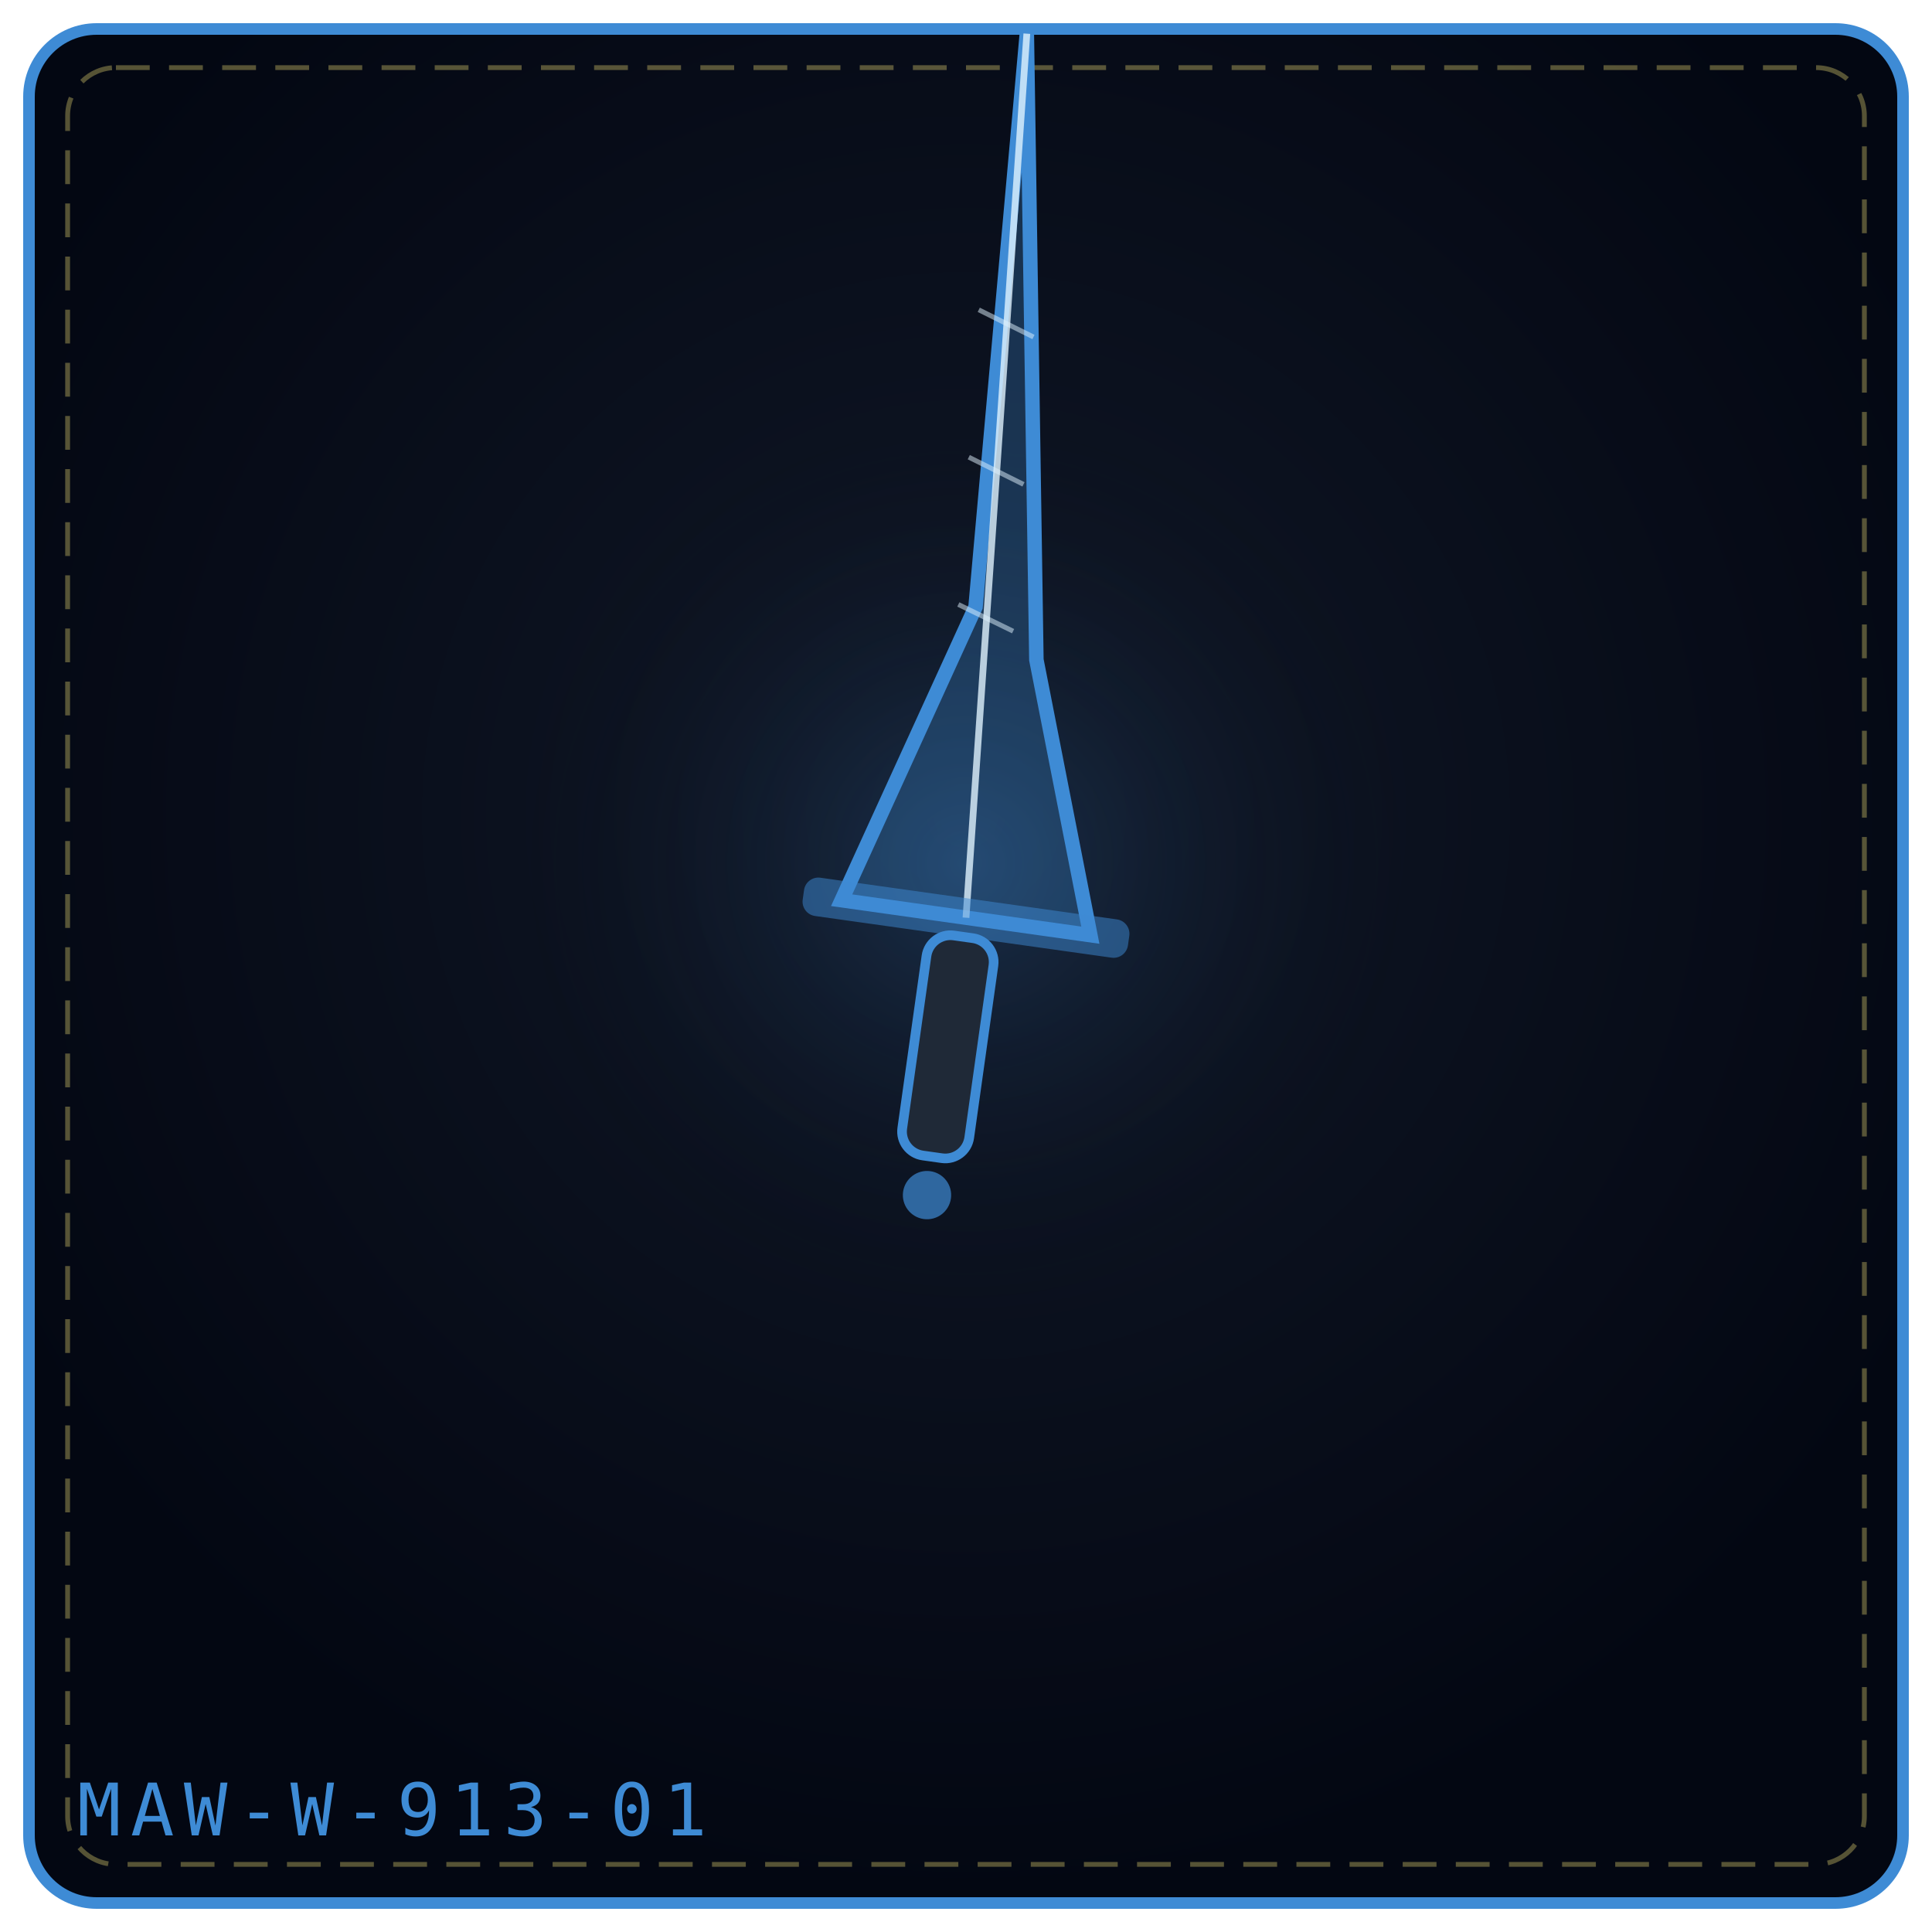
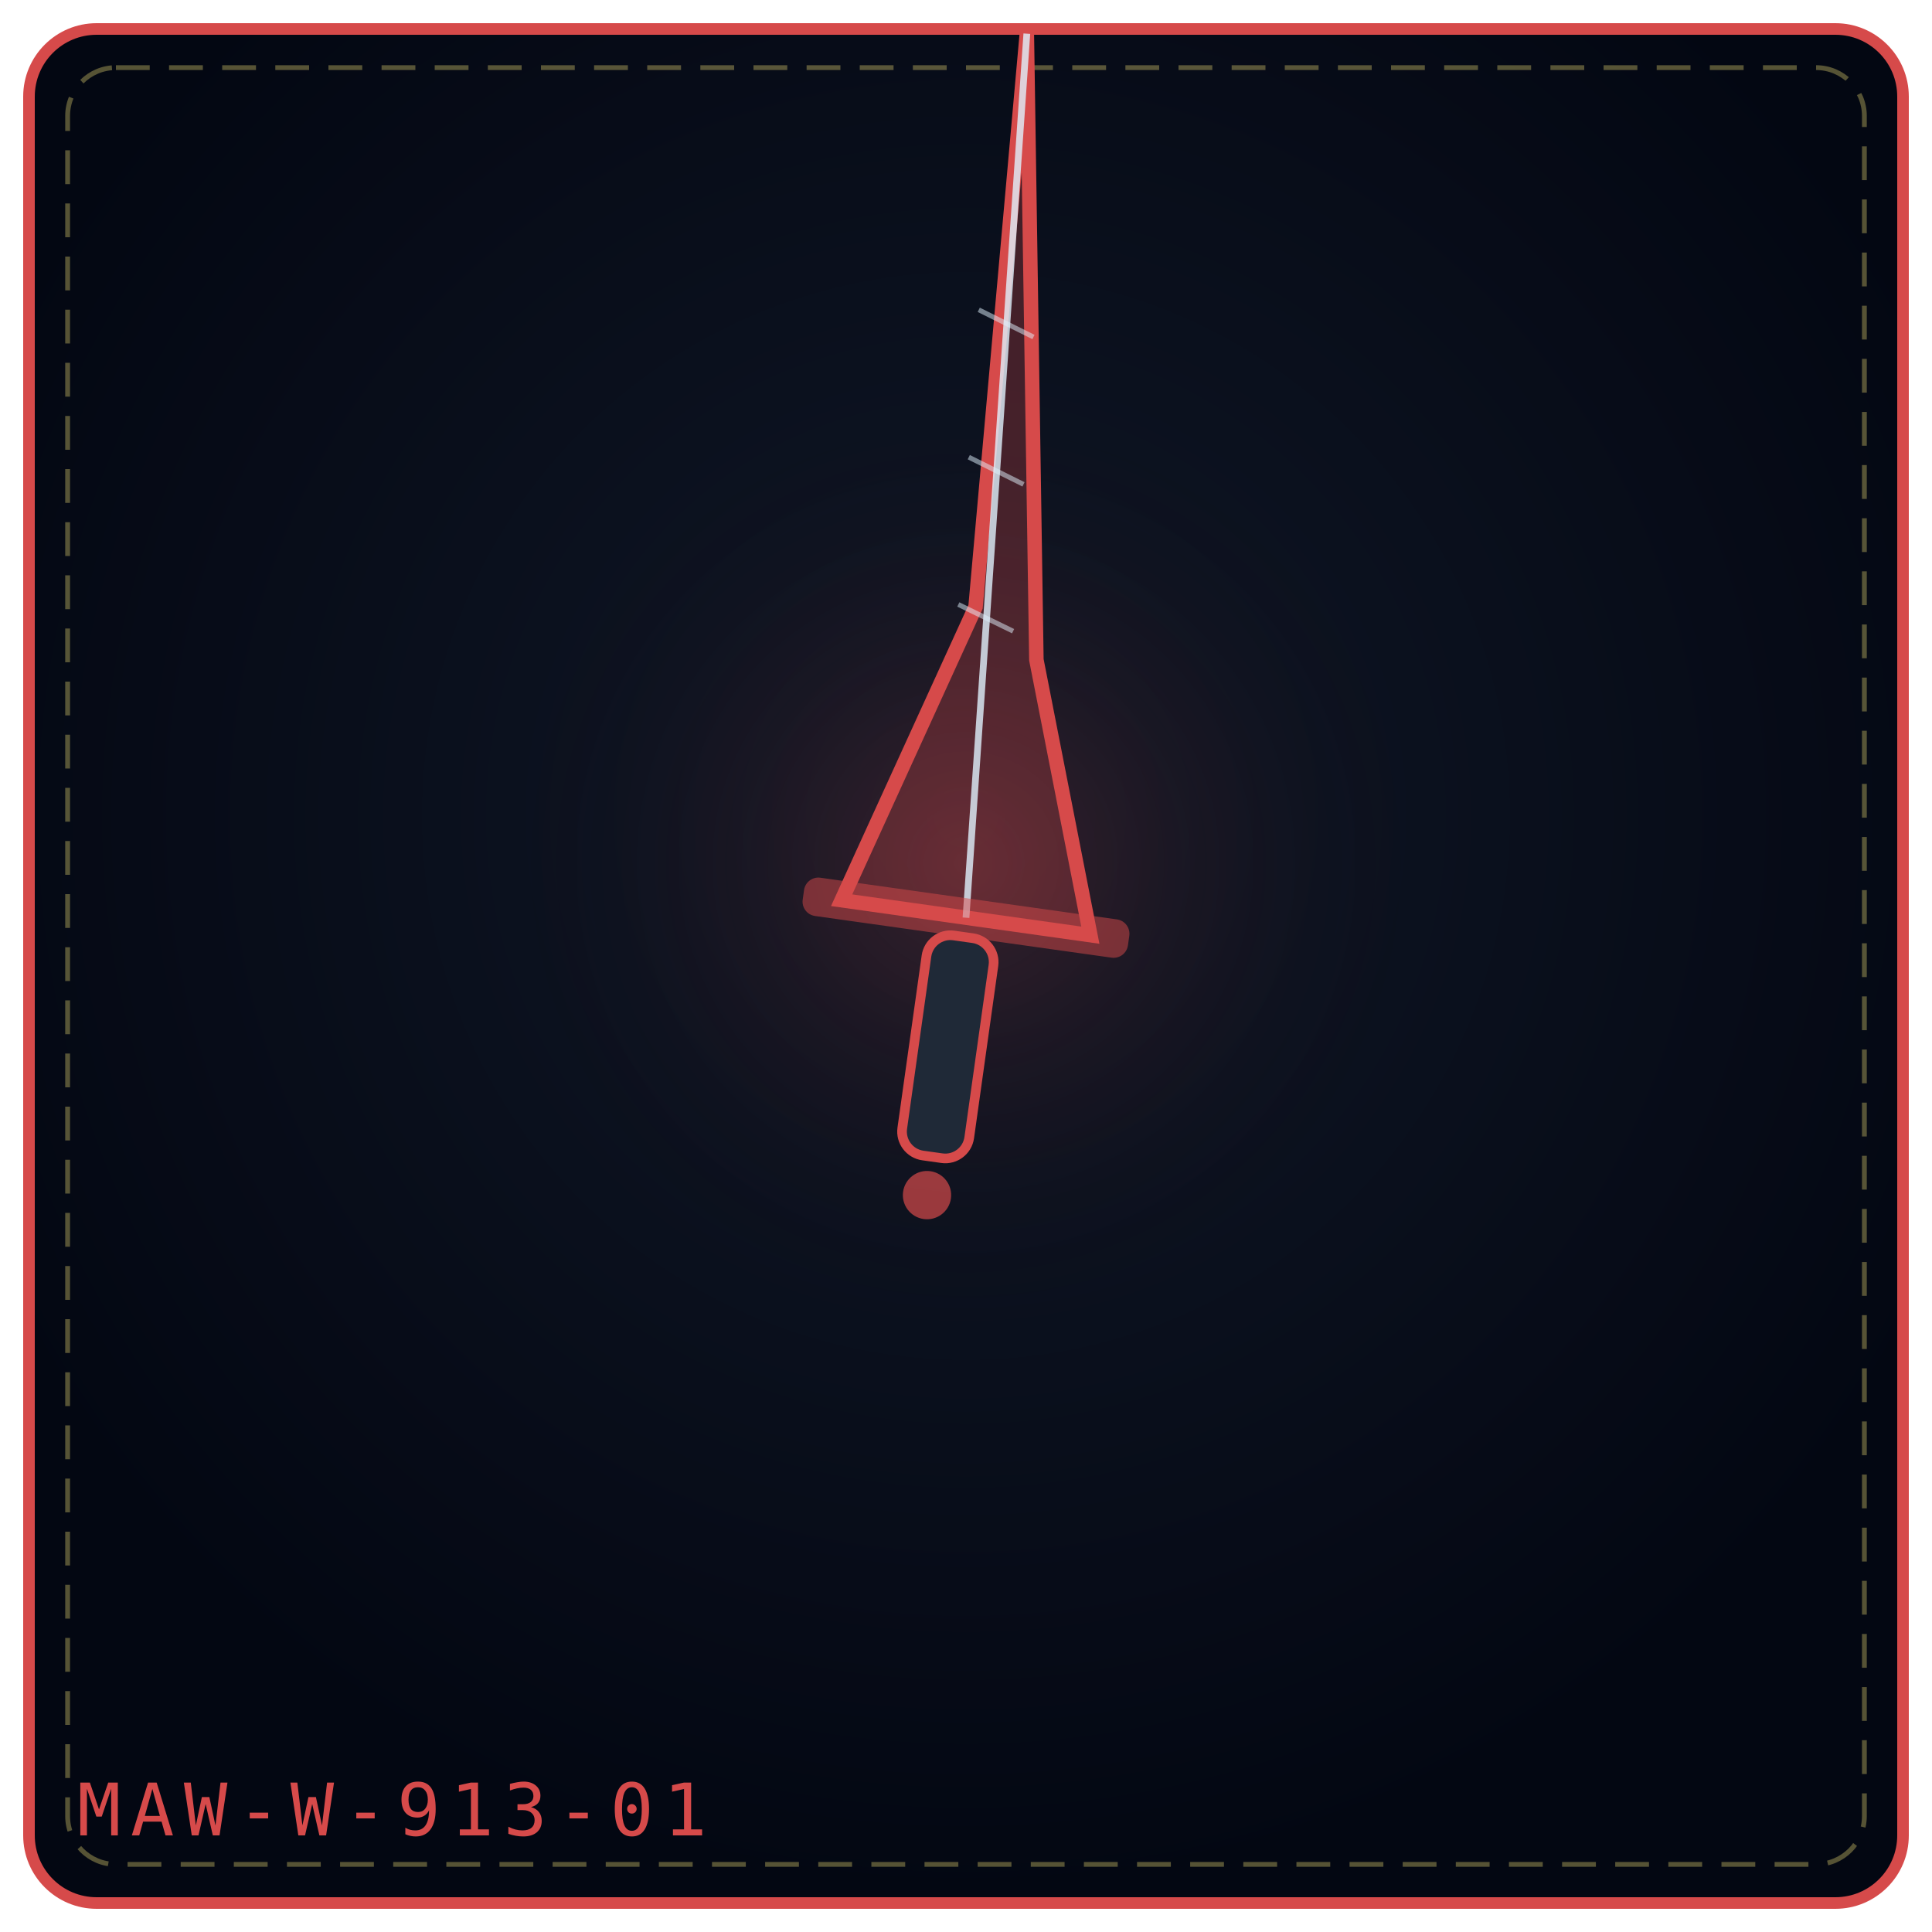
<svg xmlns="http://www.w3.org/2000/svg" viewBox="0 0 400 400" width="100%" height="100%" role="img" aria-label="BACKWARD HOUR'S EDGE">
  <defs>
    <radialGradient id="bge68252" cx="50%" cy="42%" r="58%">
      <stop offset="0%" stop-color="#111827" />
      <stop offset="100%" stop-color="#030712" />
    </radialGradient>
    <radialGradient id="gle68252" cx="50%" cy="46%" r="42%">
-       <stop offset="0%" stop-color="#3e8bd5" stop-opacity=".22" />
+       <stop offset="0%" stop-color="#d64a4a" stop-opacity=".22" />
      <stop offset="100%" stop-color="#000" stop-opacity="0" />
    </radialGradient>
  </defs>
-   <rect x="6" y="6" width="388" height="388" rx="14" fill="url(#bge68252)" stroke="#3e8bd5" stroke-width="2.4" />
+   <rect x="6" y="6" width="388" height="388" rx="14" fill="url(#bge68252)" stroke="#d64a4a" stroke-width="2.4" />
  <rect x="14" y="14" width="372" height="372" rx="10" fill="none" stroke="#f1df76" stroke-width="1" stroke-dasharray="7 4" opacity=".35" />
  <circle cx="200" cy="188" r="117" fill="url(#gle68252)" />
  <g transform="rotate(8 200.0 190.0)">
-     <path d="M174.0 190.0 L193.0 126.0 L187.0 7.0 L207.0 135.1 L226.0 190.0 Z" fill="#3e8bd5" fill-opacity=".28" stroke="#3e8bd5" stroke-width="3" />
+     <path d="M174.0 190.0 L193.0 126.0 L187.0 7.0 L207.0 135.1 L226.0 190.0 Z" fill="#d64a4a" fill-opacity=".28" stroke="#d64a4a" stroke-width="3" />
    <path d="M200.0 190.0 L187.0 7.0" fill="none" stroke="#e0f2fe" stroke-width="1.4" opacity=".8" />
    <path d="M189.4 126.0 L201.4 129.9" fill="none" stroke="#e0f2fe" stroke-width="1" opacity=".5" />
    <path d="M187.3 95.5 L199.3 99.5" fill="none" stroke="#e0f2fe" stroke-width="1" opacity=".5" />
    <path d="M185.1 65.0 L197.1 69.0" fill="none" stroke="#e0f2fe" stroke-width="1" opacity=".5" />
-     <rect x="166.0" y="186.0" width="68.0" height="8" rx="3" fill="#3e8bd5" fill-opacity=".5" />
-     <rect x="193.0" y="194.0" width="14" height="46" rx="5" fill="#1f2937" stroke="#3e8bd5" stroke-width="2" />
-     <circle cx="200.0" cy="248.0" r="5" fill="#3e8bd5" fill-opacity=".7" />
+     <rect x="166.0" y="186.0" width="68.0" height="8" rx="3" fill="#d64a4a" fill-opacity=".5" />
+     <rect x="193.0" y="194.0" width="14" height="46" rx="5" fill="#1f2937" stroke="#d64a4a" stroke-width="2" />
+     <circle cx="200.0" cy="248.0" r="5" fill="#d64a4a" fill-opacity=".7" />
  </g>
-   <text x="16" y="380" font-family="monospace" font-size="15" letter-spacing="2" fill="#3e8bd5">MAW-W-913-01</text>
+   <text x="16" y="380" font-family="monospace" font-size="15" letter-spacing="2" fill="#d64a4a">MAW-W-913-01</text>
</svg>
